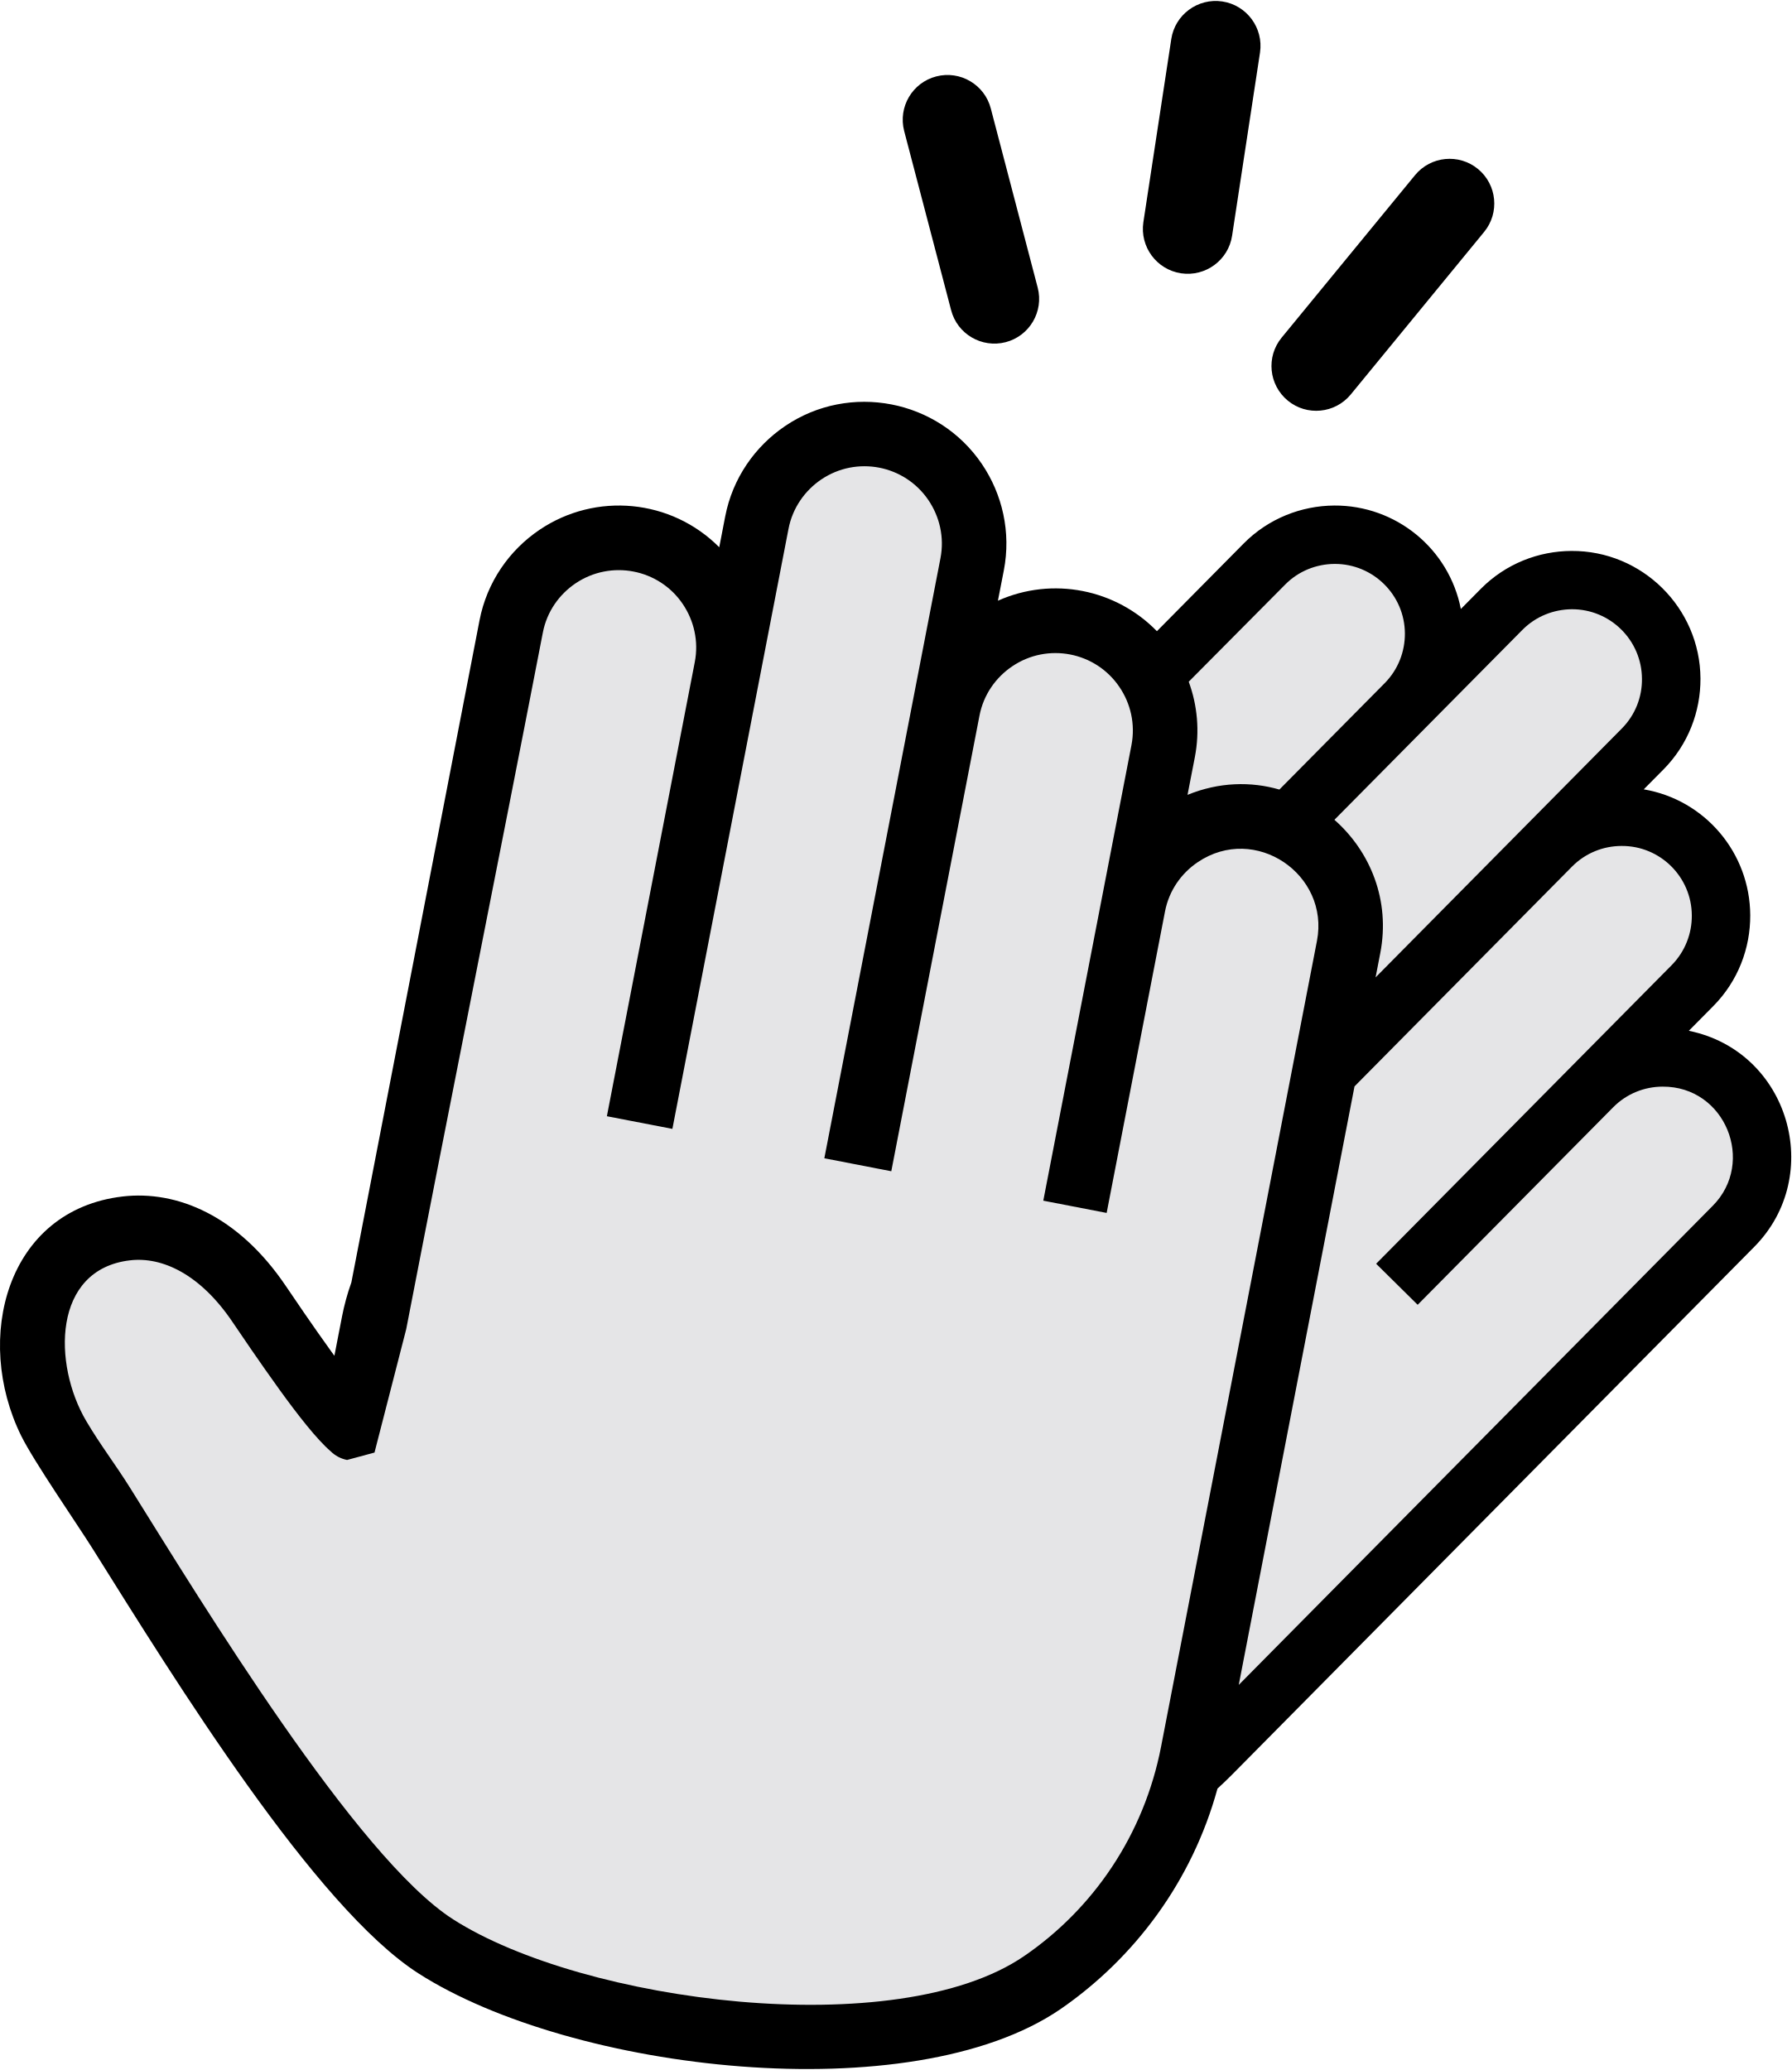
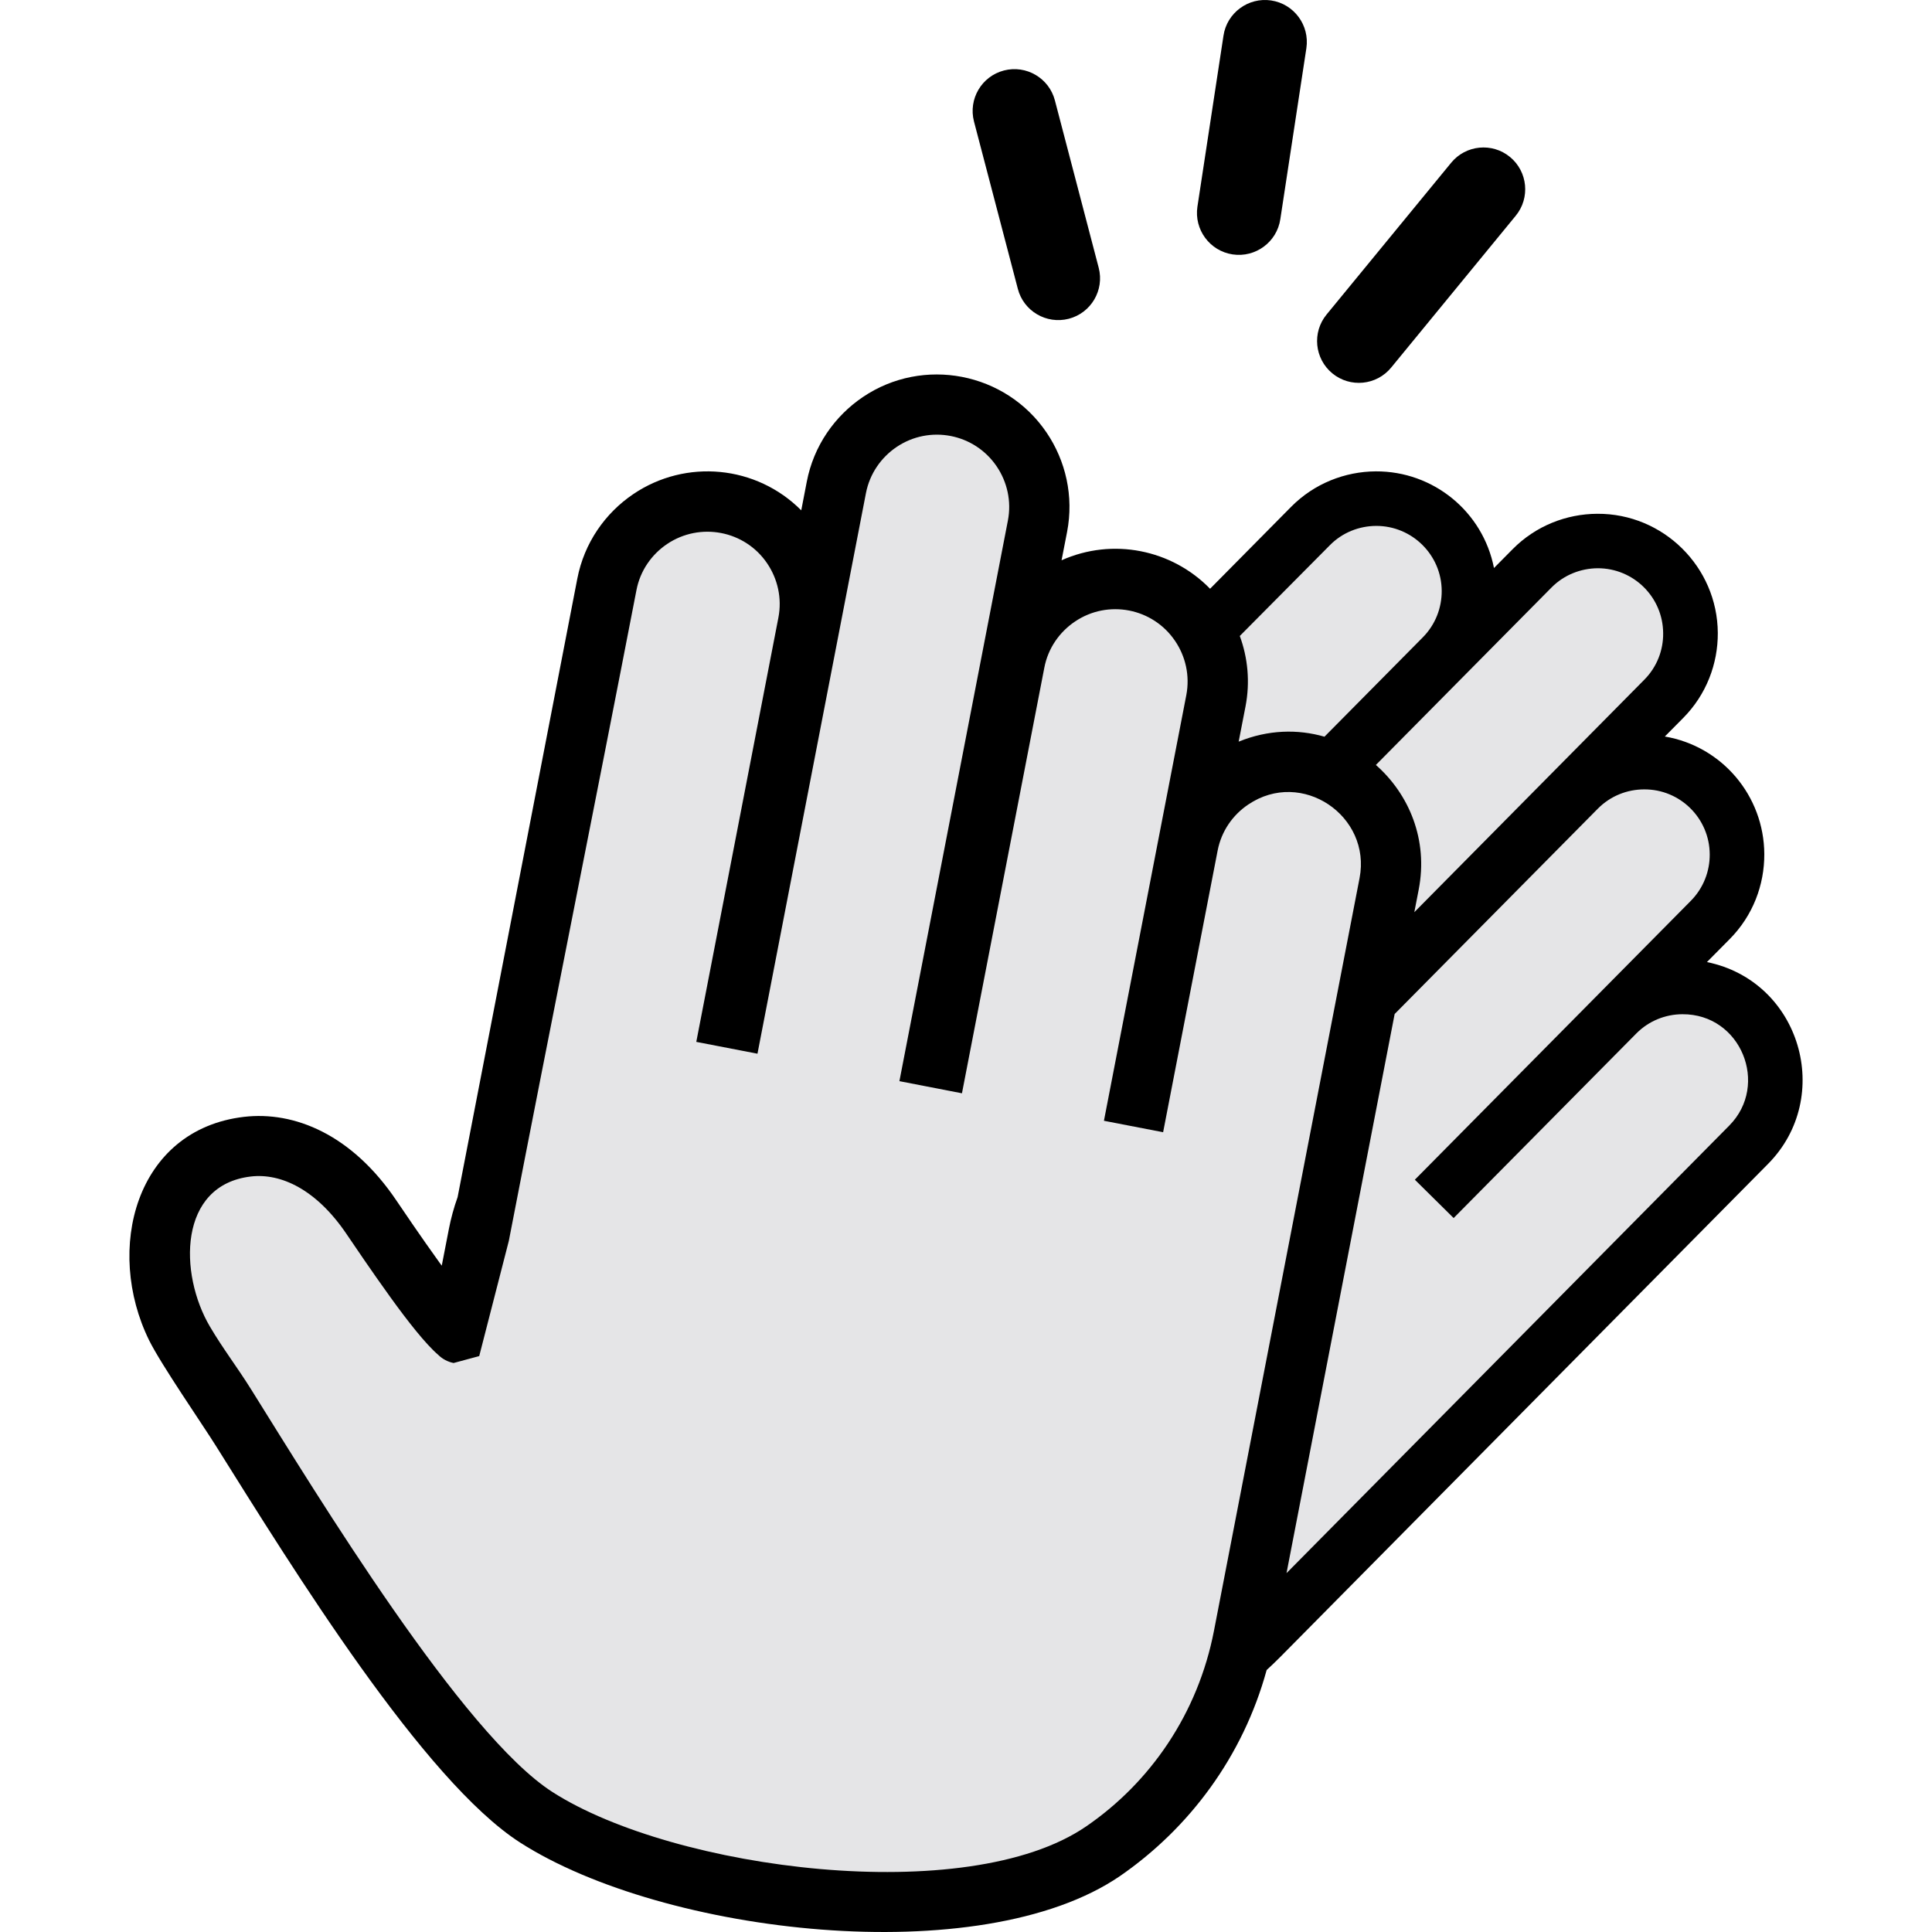
- <svg xmlns="http://www.w3.org/2000/svg" xml:space="preserve" width="443px" height="512px" version="1.1" shape-rendering="geometricPrecision" text-rendering="geometricPrecision" image-rendering="optimizeQuality" fill-rule="evenodd" clip-rule="evenodd" viewBox="0 0 443 511.52">
+ <svg xmlns="http://www.w3.org/2000/svg" xml:space="preserve" width="20px" height="20px" version="1.1" shape-rendering="geometricPrecision" text-rendering="geometricPrecision" image-rendering="optimizeQuality" fill-rule="evenodd" clip-rule="evenodd" viewBox="0 0 443 511.52">
  <g id="Layer_x0020_1">
    <path id="hand-line.svg" fill="black" fill-rule="nonzero" d="M286.12 155.88c-10.1,-10.38 -25.77,-13.6 -39.32,-7.54l1.46 -7.49c1.83,-9.48 -0.37,-18.85 -5.41,-26.3 -10.81,-15.99 -32.68,-20.23 -48.67,-9.42 -7.45,5.04 -13,12.9 -14.83,22.38l-1.47 7.61c-11.85,-11.92 -30.52,-13.73 -44.47,-4.3 -7.45,5.04 -12.99,12.91 -14.82,22.39l-31.69 163.74c-0.99,2.77 -1.77,5.62 -2.33,8.51 0,0 0,0.01 0,0.01l-1.87 9.63 -0.7 -0.96c-4.84,-6.72 -9.52,-13.65 -11.28,-16.25 -11.84,-17.57 -27.06,-23.74 -40.38,-22.19 -28.76,3.37 -36.94,35.15 -25.11,59.18 3.21,6.49 14.12,22.24 17.74,28.04 20.31,32.41 54.93,88.55 80.51,104.94 37.93,24.31 121.84,34.13 158.8,8.84 18.39,-12.7 32.57,-31.7 38.82,-54.54 1.2,-1.1 2.4,-2.24 3.56,-3.41 43.09,-43.53 86.11,-87.03 129.19,-130.59 17.51,-17.69 8.67,-48.37 -16.18,-53.44l6.03 -6.09c6.16,-6.21 9.2,-14.37 9.16,-22.51 -0.08,-15.44 -11.21,-28.55 -26.34,-31.12l4.87 -4.91c6.15,-6.21 9.2,-14.37 9.16,-22.51 -0.1,-17.47 -14.44,-31.65 -31.91,-31.55 -8.14,0.04 -16.27,3.16 -22.42,9.38l-4.93 4.98c-2.92,-14.92 -16.06,-25.67 -31.3,-25.59 -8.14,0.05 -16.28,3.19 -22.42,9.4l-21.45 21.68zm-29.48 -84.97c1.53,5.91 -2.02,11.96 -7.94,13.49 -5.91,1.52 -11.96,-2.03 -13.48,-7.94l-11.61 -44.31c-1.53,-5.92 2.03,-11.96 7.94,-13.49 5.92,-1.53 11.96,2.03 13.49,7.94l11.6 44.31zm48.08 -12.88c-0.9,6.05 -6.56,10.23 -12.62,9.33 -6.06,-0.91 -10.23,-6.57 -9.33,-12.63l6.9 -45.28c0.9,-6.05 6.56,-10.23 12.62,-9.33 6.06,0.91 10.23,6.57 9.33,12.63l-6.9 45.28zm29.34 39.3c-3.88,4.72 -10.86,5.4 -15.57,1.52 -4.72,-3.89 -5.4,-10.86 -1.52,-15.58l32.99 -40.19c3.88,-4.72 10.85,-5.4 15.57,-1.52 4.71,3.88 5.39,10.86 1.51,15.57l-32.98 40.2z" />
    <path id="hand-line.svg_0" fill="#e5e5e7" fill-rule="nonzero" d="M287.16 431.73c-4.24,21.96 -16.86,40.21 -33.89,51.86 -31.49,21.56 -109.03,11.51 -141.23,-9.11 -23.82,-15.25 -62.21,-78.46 -79.74,-106.51 -3.93,-6.28 -7.4,-10.68 -10.98,-16.74 -8.25,-13.99 -8.39,-37.5 10.86,-39.74 7.89,-0.92 17.31,3.38 25.34,15.28 1.84,2.72 6.73,9.96 11.58,16.68 4.54,6.3 9.34,12.42 12.67,15.27 1.11,1.1 2.53,1.85 4.06,2.15 0.01,0 0.01,0 0.01,0l6.78 -1.83 7.84 -30.51c11.16,-57.7 22.58,-114.39 33.79,-172.29 0.99,-5.16 4.02,-9.44 8.09,-12.19 8.74,-5.89 20.64,-3.61 26.53,5.13 2.75,4.07 3.96,9.18 2.96,14.34l-21.74 112.33 16.2 3.13 28.72 -148.42c1,-5.16 4.03,-9.45 8.09,-12.2 8.75,-5.91 20.62,-3.61 26.53,5.13 2.75,4.07 3.96,9.18 2.96,14.34l-28.72 148.42 16.56 3.21 21.81 -112.69c0.99,-5.16 4.02,-9.45 8.1,-12.2 8.73,-5.91 20.63,-3.61 26.52,5.13 2.76,4.06 3.96,9.18 2.97,14.34l-21.81 112.7 15.67 3.03 14.43 -74.55c0.99,-5.16 4.01,-9.45 8.09,-12.2 14.22,-9.61 32.67,3.04 29.49,19.47 -12.86,66.41 -25.68,132.83 -38.54,199.24zm6.83 -263.35l23.85 -24.03c3.33,-3.38 7.77,-5.08 12.22,-5.11 9.54,-0.04 17.35,7.67 17.39,17.21 0.02,4.44 -1.64,8.89 -4.99,12.28l-26.05 26.32c-7.06,-2.04 -14.93,-1.87 -22.72,1.31l1.81 -9.3c1.25,-6.47 0.62,-12.89 -1.51,-18.68zm36.03 34.15l46.47 -46.95c3.34,-3.39 7.78,-5.09 12.22,-5.13 9.54,-0.04 17.33,7.66 17.37,17.22 0.05,4.44 -1.63,8.9 -4.97,12.27l-60.91 61.57 1.16 -5.99c2.54,-13.11 -2.51,-25.21 -11.34,-32.99zm4.97 65.94l53.8 -54.37c3.35,-3.38 7.78,-5.09 12.23,-5.1 9.55,-0.07 17.35,7.65 17.39,17.2 0.03,4.43 -1.64,8.89 -4.98,12.28l-73.09 73.86 10.27 10.15 48.35 -48.85c3.34,-3.38 7.77,-5.1 12.22,-5.11 15.53,-0.09 23.07,18.71 12.41,29.47l-117.23 118.51 28.63 -148.04z" />
  </g>
</svg>
